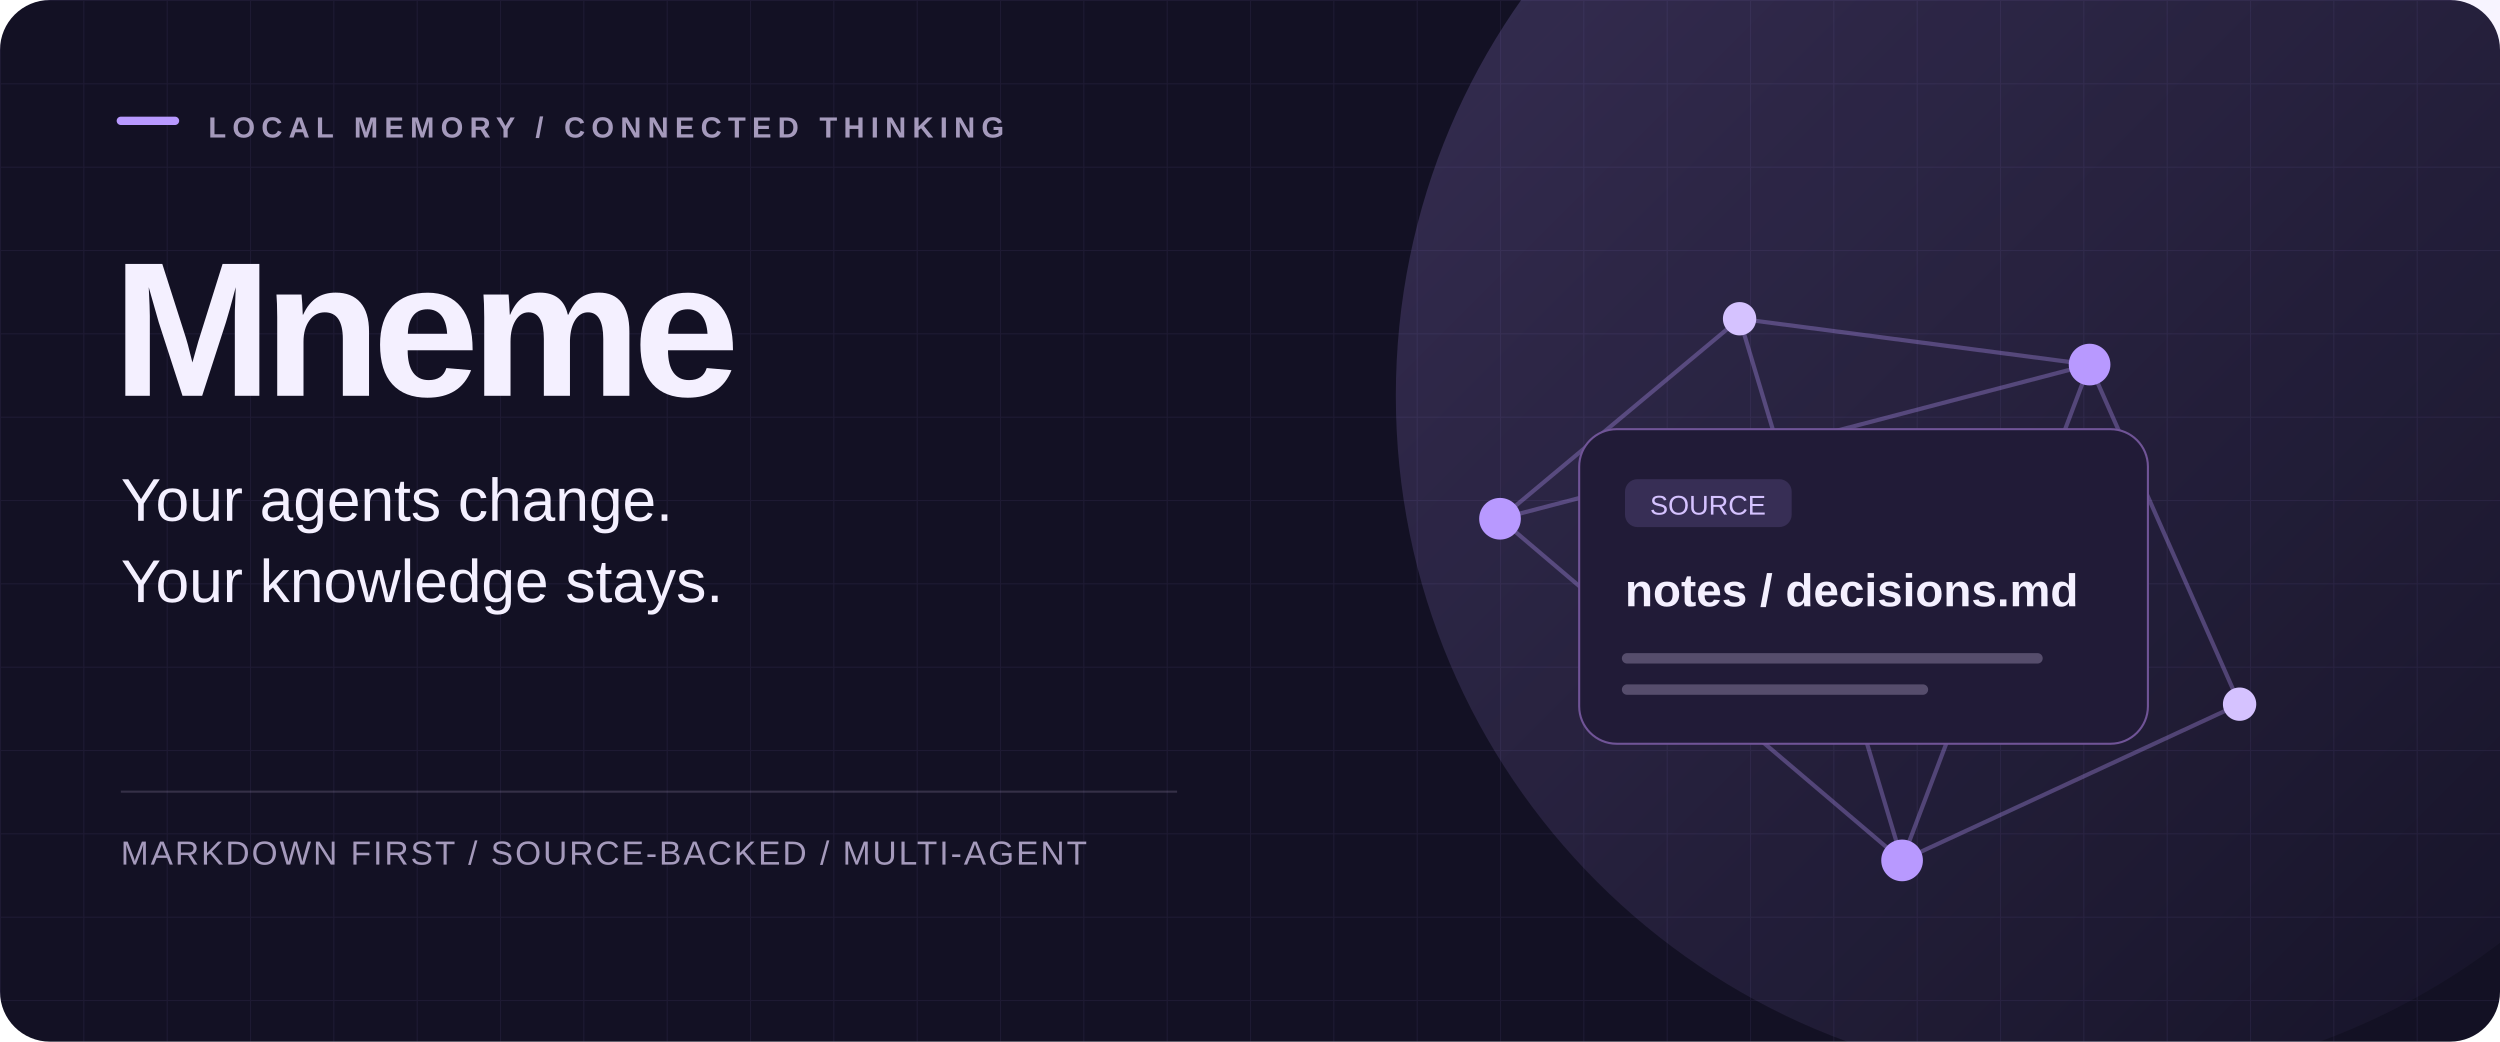
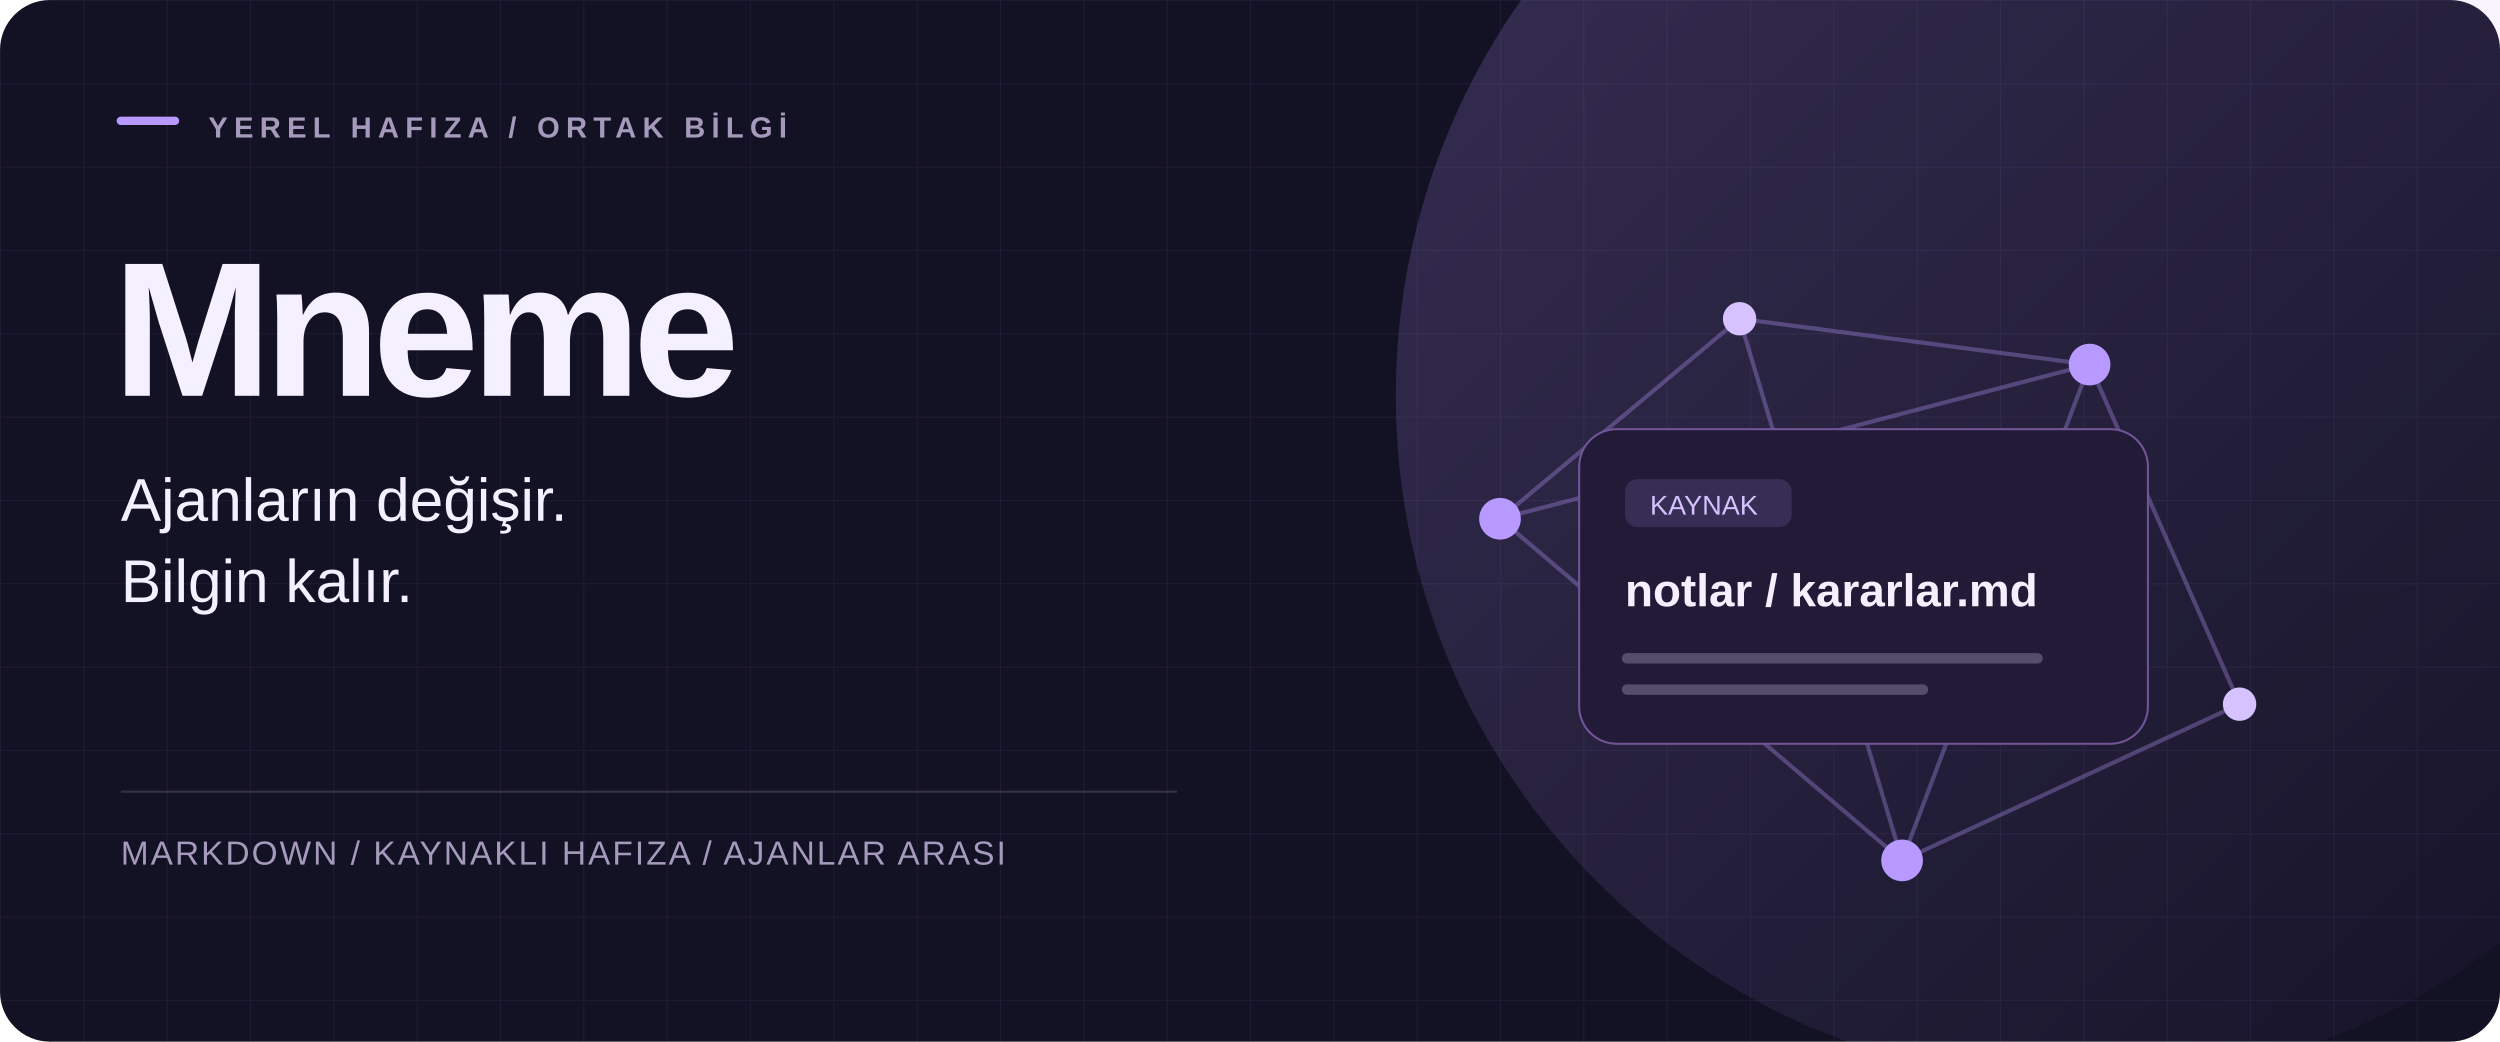
<svg xmlns="http://www.w3.org/2000/svg" width="1200" height="500" viewBox="0 0 1200 500" role="img" aria-labelledby="title desc">
  <defs>
    <linearGradient id="glow" x1="0" x2="1" y1="0" y2="1">
      <stop stop-color="#b899ff" stop-opacity=".22" />
      <stop offset="1" stop-color="#b899ff" stop-opacity="0" />
    </linearGradient>
    <pattern id="grid" width="40" height="40" patternUnits="userSpaceOnUse">
      <path d="M40 0H0V40" fill="none" stroke="#b899ff" stroke-opacity=".07" />
    </pattern>
  </defs>
  <rect width="1200" height="500" rx="24" fill="#131124" />
  <rect width="1200" height="500" rx="24" fill="url(#grid)" />
  <circle cx="1000" cy="190" r="330" fill="url(#glow)" />
  <g font-family="Segoe UI, Arial, sans-serif">
    <rect x="56" y="56" width="30" height="4" rx="2" fill="#b899ff" />
-     <text x="100" y="66" fill="#a59abc" font-size="14" font-weight="700" letter-spacing="3">LOCAL MEMORY / CONNECTED THINKING</text>
+     <text x="100" y="66" fill="#a59abc" font-size="14" font-weight="700" letter-spacing="3">YEREL HAFIZA / ORTAK BİLGİ</text>
    <text x="54" y="190" fill="#f4f0ff" font-size="92" font-weight="750" letter-spacing="-4">Mneme</text>
-     <text x="58" y="250" fill="#f4f0ff" font-size="29" font-weight="400">Your agents change.</text>
-     <text x="58" y="289" fill="#f4f0ff" font-size="29" font-weight="400">Your knowledge stays.</text>
+     <text x="58" y="250" fill="#f4f0ff" font-size="29" font-weight="400">Ajanların değişir.</text>
+     <text x="58" y="289" fill="#f4f0ff" font-size="29" font-weight="400">Bilgin kalır.</text>
    <path d="M58 380H565" stroke="#a59abc" stroke-opacity=".23" />
-     <text x="58" y="415" fill="#a59abc" font-size="16" letter-spacing="1">MARKDOWN FIRST  /  SOURCE-BACKED  /  MULTI-AGENT</text>
+     <text x="58" y="415" fill="#a59abc" font-size="16" letter-spacing="1">MARKDOWN / KAYNAKLI HAFIZA / AJANLAR ARASI</text>
    <g transform="translate(690 72)">
      <path d="m30 177 115-96 168 22 72 163-162 75-193-164m115-96 78 260M30 177l283-74m-90 238 90-238" fill="none" stroke="#b899ff" stroke-opacity=".32" stroke-width="2" />
      <circle cx="30" cy="177" r="10" fill="#b899ff" />
      <circle cx="145" cy="81" r="8" fill="#d5c2ff" />
      <circle cx="313" cy="103" r="10" fill="#b899ff" />
      <circle cx="385" cy="266" r="8" fill="#d5c2ff" />
      <circle cx="223" cy="341" r="10" fill="#b899ff" />
      <rect x="68" y="134" width="273" height="151" rx="18" fill="#211b37" stroke="#705497" />
      <rect x="90" y="158" width="80" height="23" rx="6" fill="#b899ff" fill-opacity=".15" />
-       <text x="102" y="175" font-size="13" fill="#d5c2ff">SOURCE</text>
-       <text x="90" y="219" font-size="22" font-weight="650" fill="#f4f0ff">notes / decisions.md</text>
+       <text x="102" y="175" font-size="13" fill="#d5c2ff">KAYNAK</text>
+       <text x="90" y="219" font-size="22" font-weight="650" fill="#f4f0ff">notlar / kararlar.md</text>
      <path d="M91 244h197m-197 15h142" stroke="#a59abc" stroke-opacity=".4" stroke-width="5" stroke-linecap="round" />
    </g>
  </g>
</svg>
